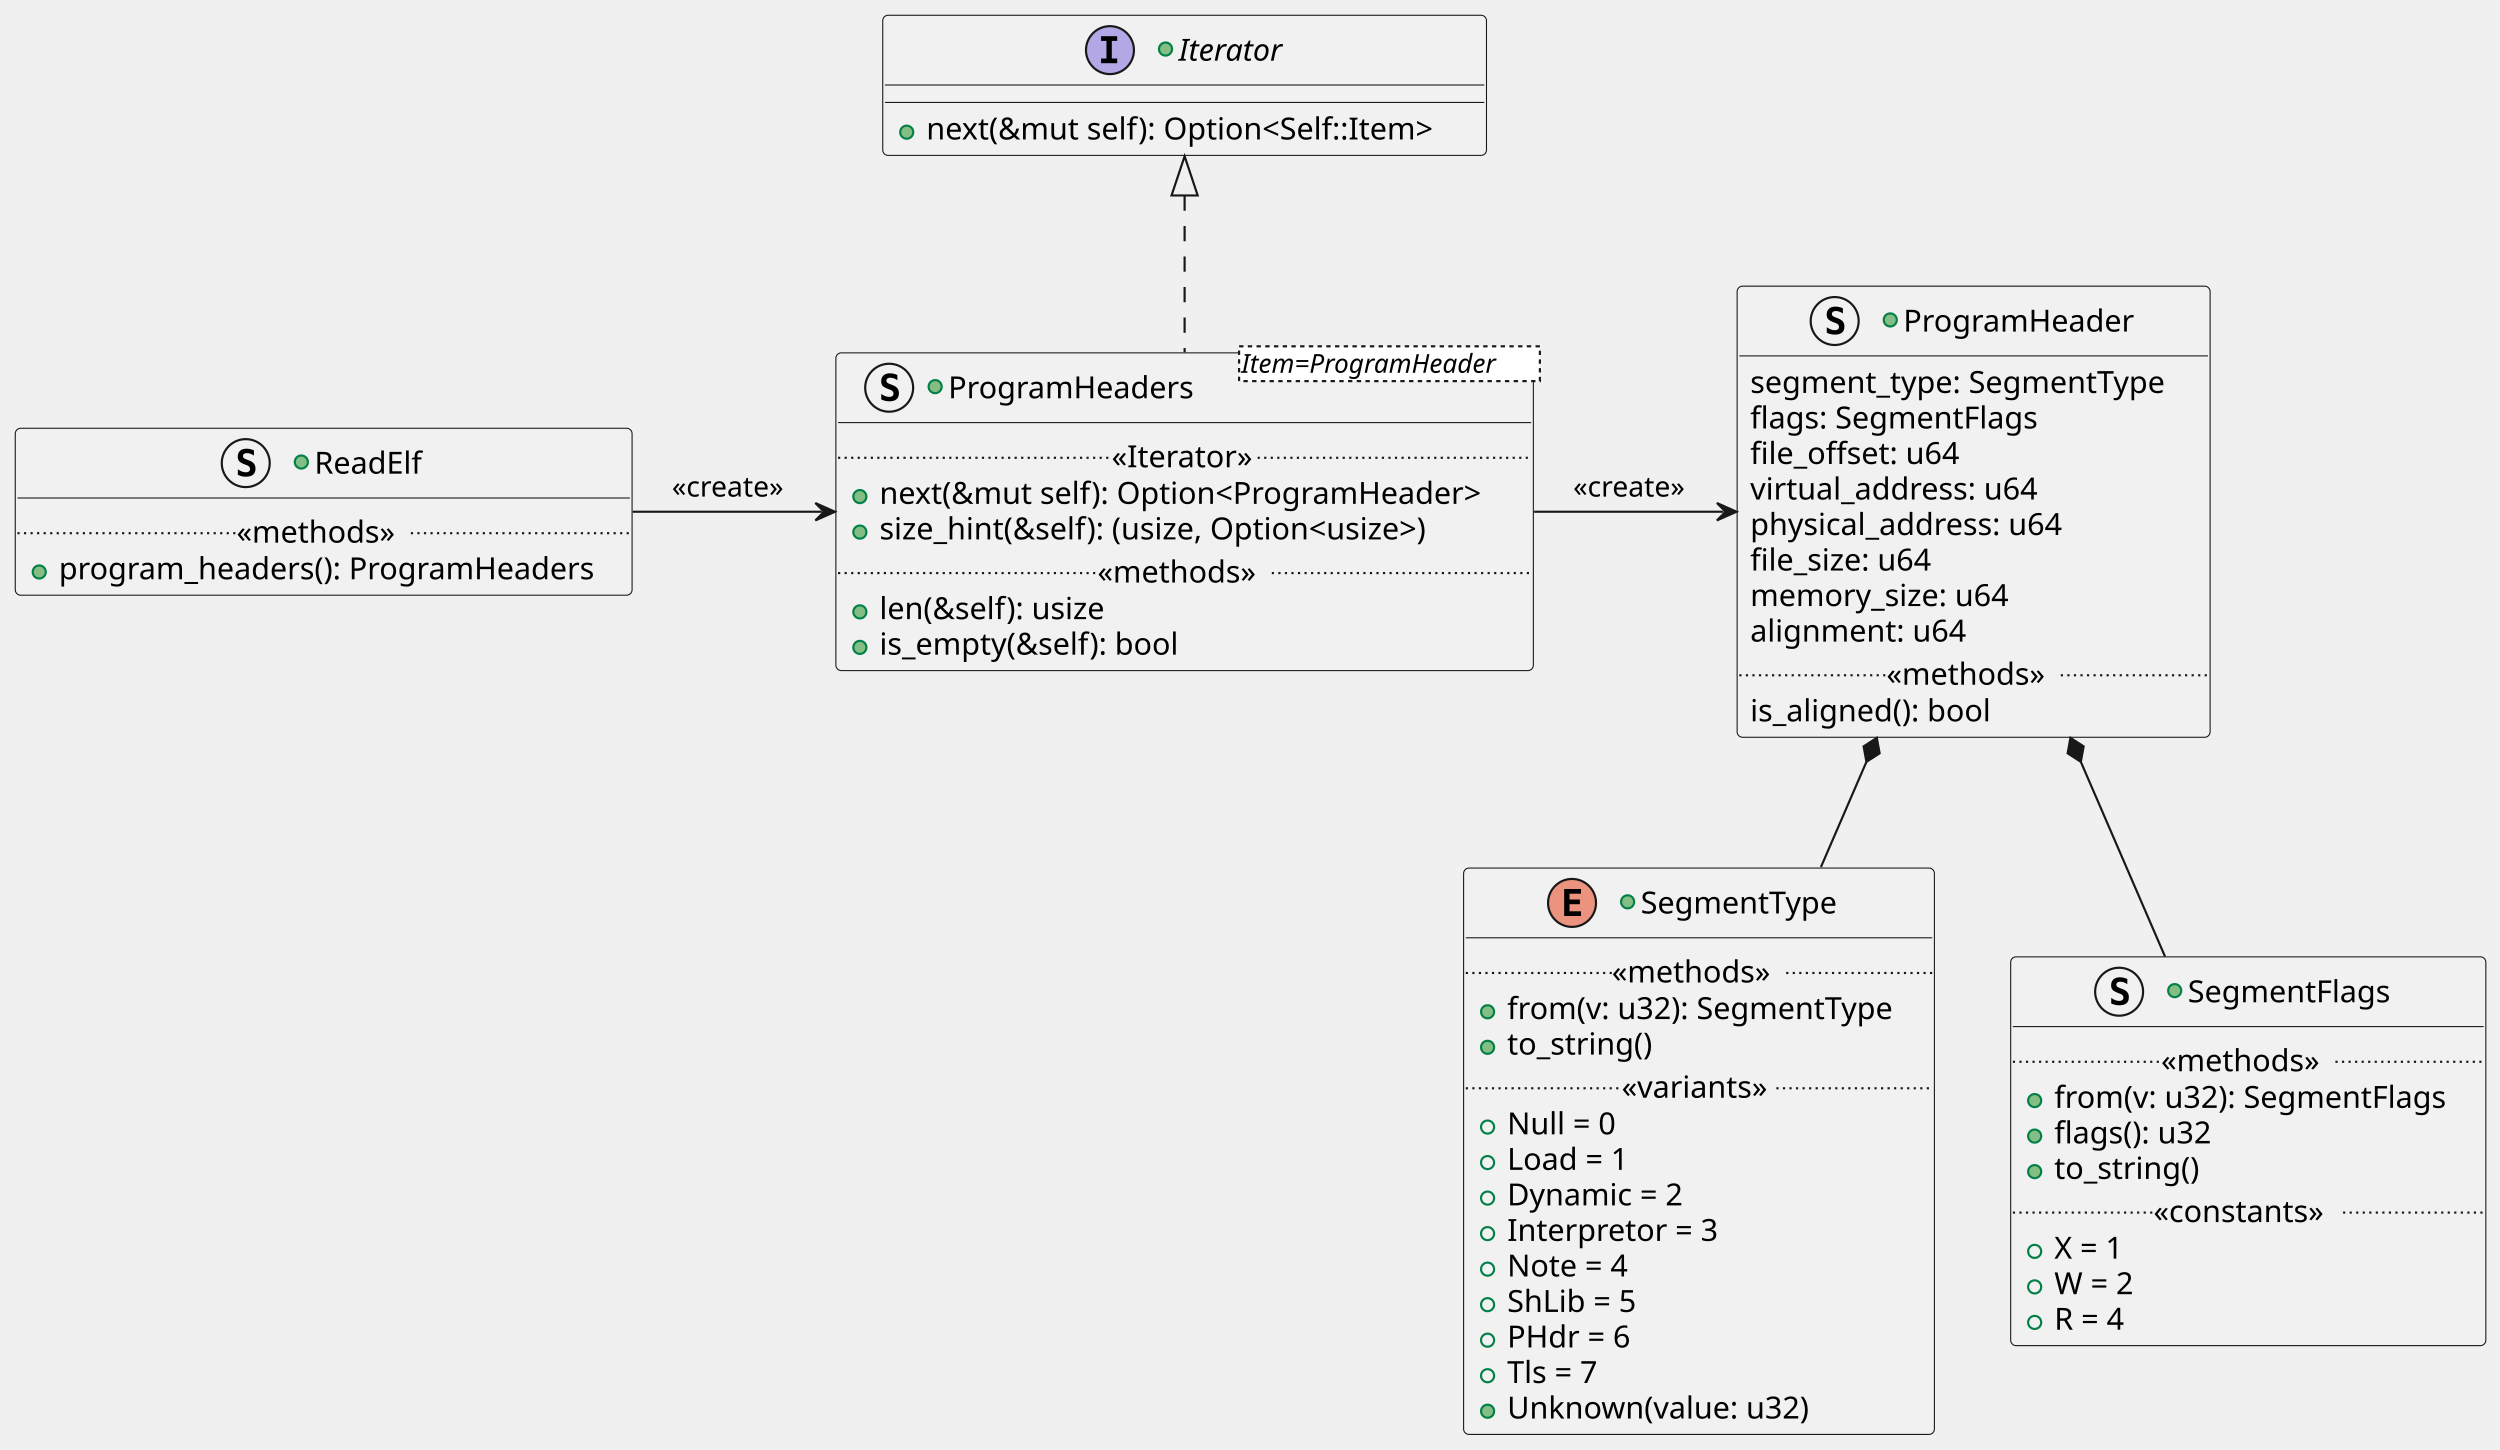
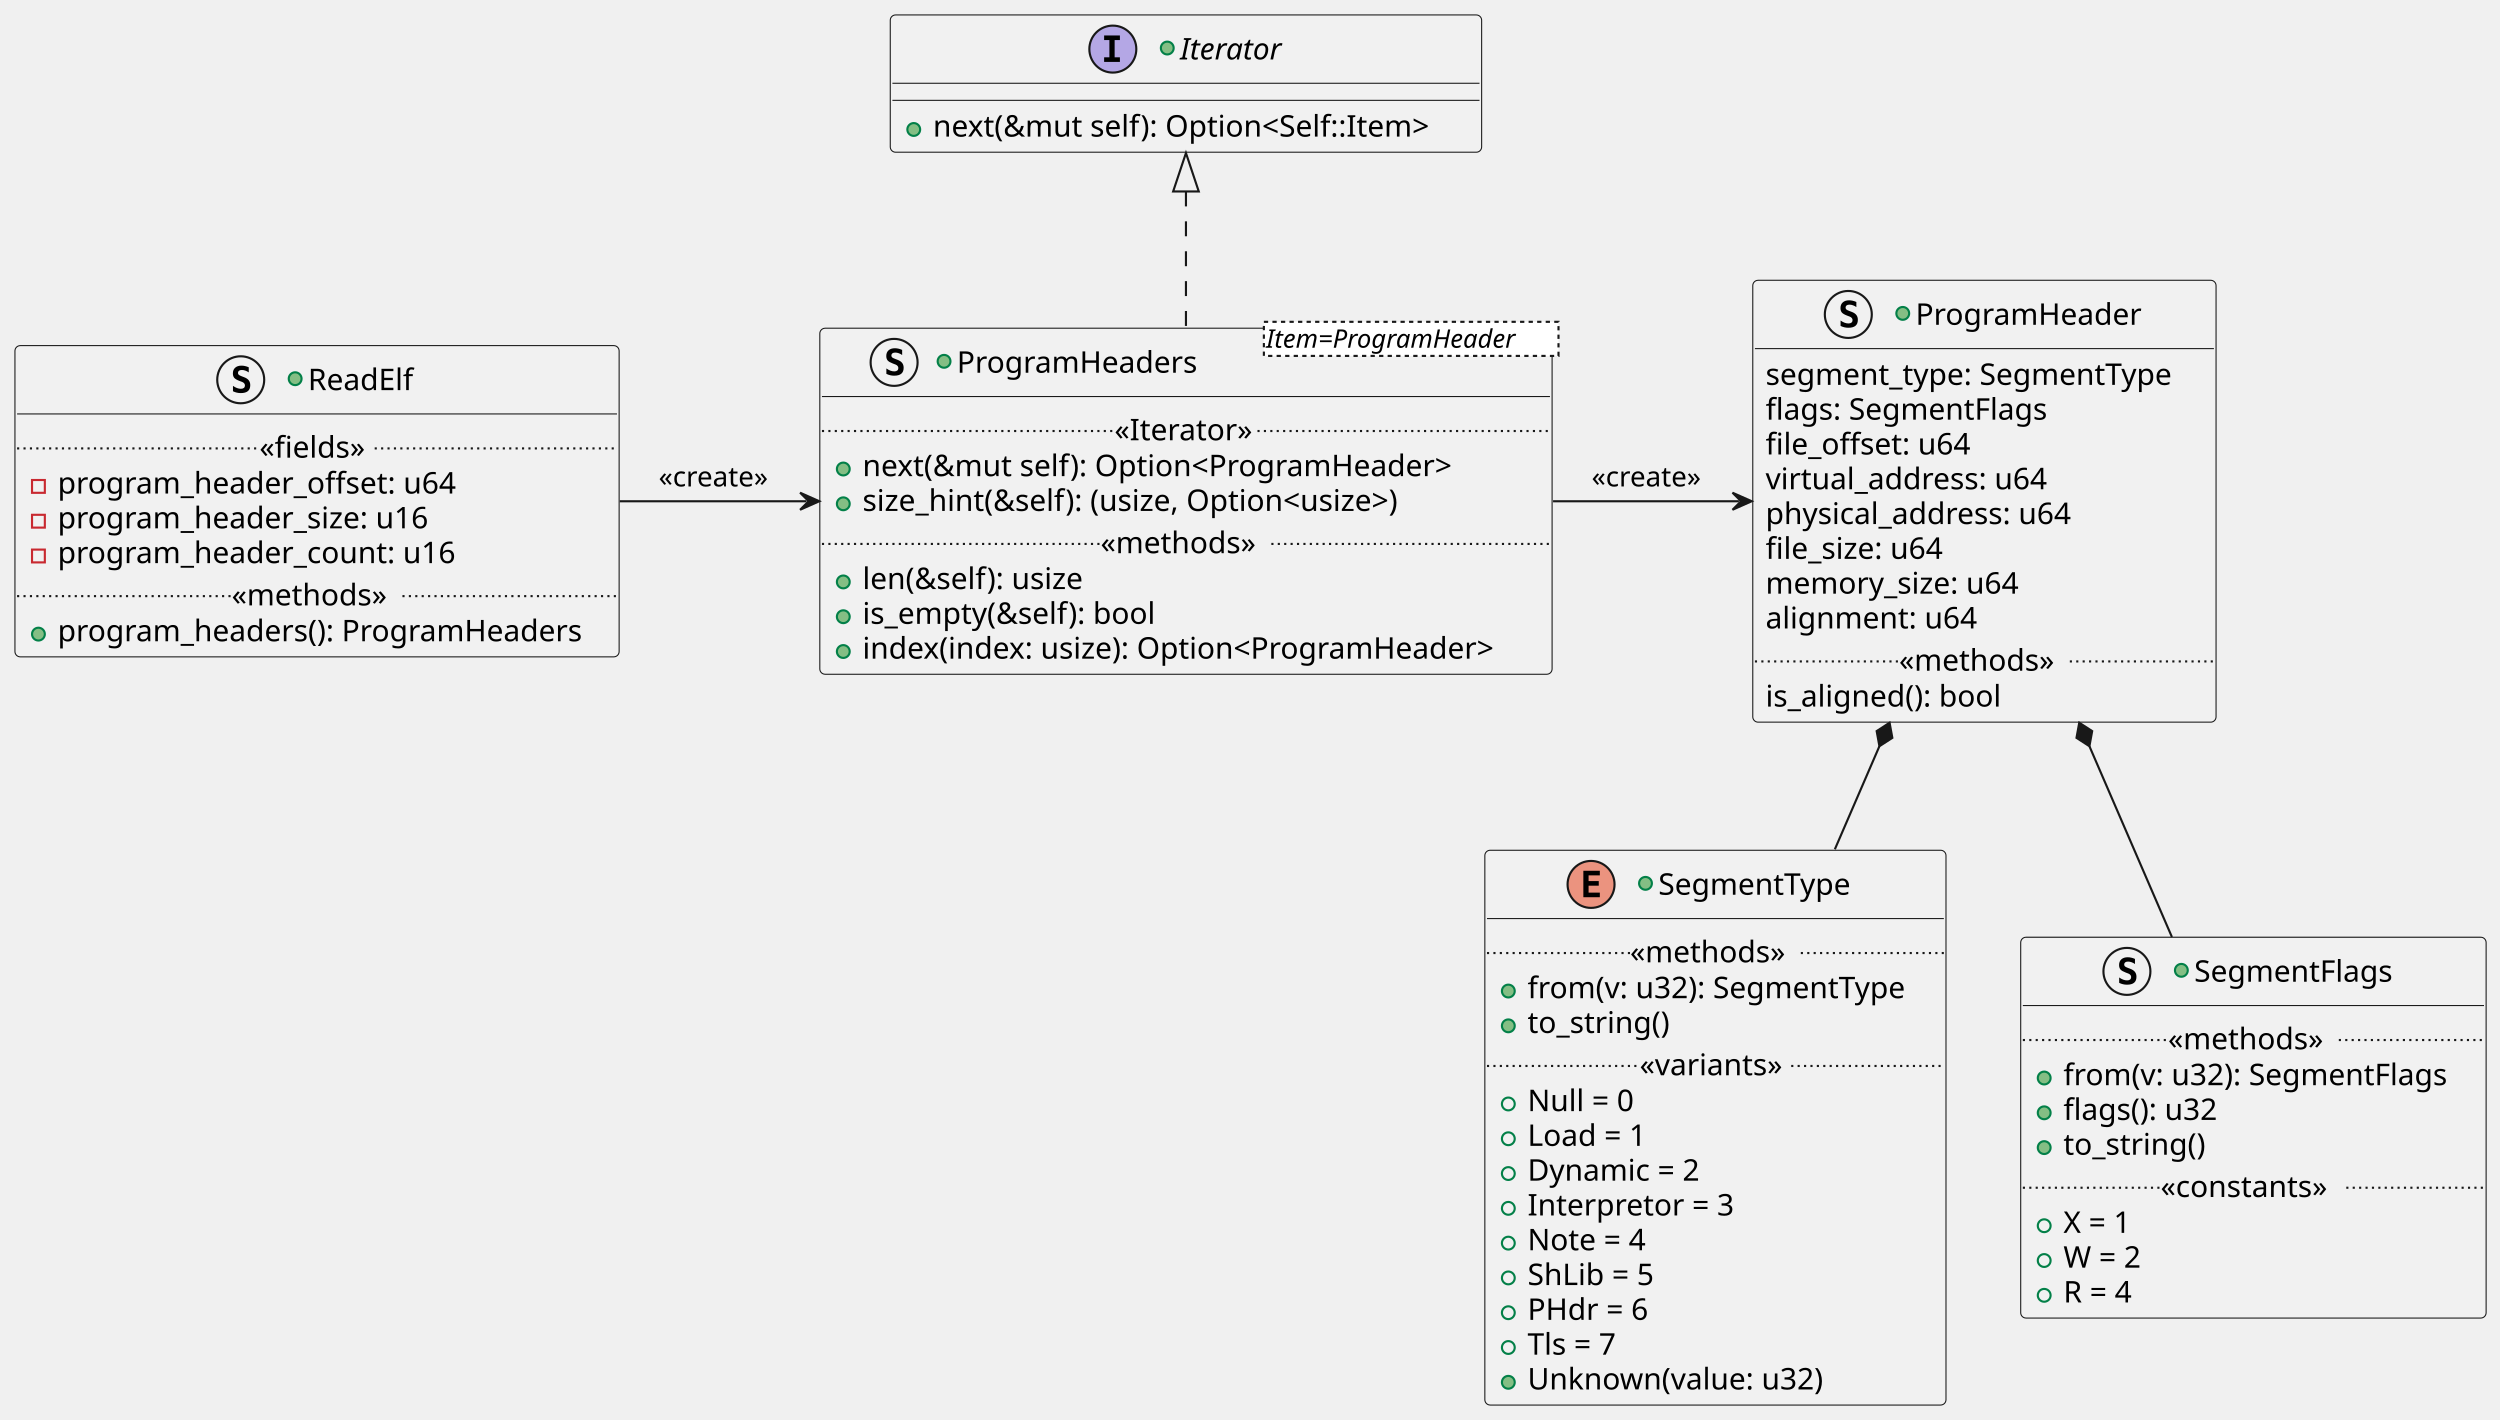
- <svg xmlns="http://www.w3.org/2000/svg" contentStyleType="text/css" height="665px" preserveAspectRatio="none" style="width:1147px;height:665px;background:#FFFFFF;" version="1.1" viewBox="0 0 1147 665" width="1147px" zoomAndPan="magnify">
+ <svg xmlns="http://www.w3.org/2000/svg" contentStyleType="text/css" height="665px" preserveAspectRatio="none" style="width:1171px;height:665px;background:#FFFFFF;" version="1.1" viewBox="0 0 1171 665" width="1171px" zoomAndPan="magnify">
  <defs />
  <g>
    <g id="elem_Iterator">
-       <rect codeLine="2" fill="#F1F1F1" height="64.297" id="Iterator" rx="2.5" ry="2.5" style="stroke:#181818;stroke-width:0.5;" width="277" x="405" y="7" />
-       <ellipse cx="509.25" cy="23" fill="#B4A7E5" rx="11" ry="11" style="stroke:#181818;stroke-width:1.0;" />
-       <path d="M505.172,18.766 L505.172,16.609 L512.562,16.609 L512.562,18.766 L510.094,18.766 L510.094,26.844 L512.562,26.844 L512.562,29 L505.172,29 L505.172,26.844 L507.641,26.844 L507.641,18.766 L505.172,18.766 Z " fill="#000000" />
-       <ellipse cx="534.75" cy="22.5" fill="#84BE84" rx="3" ry="3" style="stroke:#038048;stroke-width:1.0;" />
-       <text fill="#000000" font-family="sans-serif" font-size="14" font-style="italic" lengthAdjust="spacing" textLength="49" x="540.75" y="27.847">Iterator</text>
-       <line style="stroke:#181818;stroke-width:0.5;" x1="406" x2="681" y1="39" y2="39" />
-       <line style="stroke:#181818;stroke-width:0.5;" x1="406" x2="681" y1="47" y2="47" />
-       <ellipse cx="416" cy="60.648" fill="#84BE84" rx="3" ry="3" style="stroke:#038048;stroke-width:1.0;" />
-       <text fill="#000000" font-family="sans-serif" font-size="14" lengthAdjust="spacing" textLength="251" x="425" y="63.995">next(&amp;mut self): Option&lt;Self::Item&gt;</text>
+       <rect codeLine="1" fill="#F1F1F1" height="64.297" id="Iterator" rx="2.5" ry="2.5" style="stroke:#181818;stroke-width:0.5;" width="277" x="417" y="7" />
+       <ellipse cx="521.25" cy="23" fill="#B4A7E5" rx="11" ry="11" style="stroke:#181818;stroke-width:1.0;" />
+       <path d="M517.172,18.766 L517.172,16.609 L524.562,16.609 L524.562,18.766 L522.094,18.766 L522.094,26.844 L524.562,26.844 L524.562,29 L517.172,29 L517.172,26.844 L519.641,26.844 L519.641,18.766 L517.172,18.766 Z " fill="#000000" />
+       <ellipse cx="546.75" cy="22.5" fill="#84BE84" rx="3" ry="3" style="stroke:#038048;stroke-width:1.0;" />
+       <text fill="#000000" font-family="sans-serif" font-size="14" font-style="italic" lengthAdjust="spacing" textLength="49" x="552.75" y="27.847">Iterator</text>
+       <line style="stroke:#181818;stroke-width:0.5;" x1="418" x2="693" y1="39" y2="39" />
+       <line style="stroke:#181818;stroke-width:0.5;" x1="418" x2="693" y1="47" y2="47" />
+       <ellipse cx="428" cy="60.648" fill="#84BE84" rx="3" ry="3" style="stroke:#038048;stroke-width:1.0;" />
+       <text fill="#000000" font-family="sans-serif" font-size="14" lengthAdjust="spacing" textLength="251" x="437" y="63.995">next(&amp;mut self): Option&lt;Self::Item&gt;</text>
    </g>
    <g id="elem_ReadElf">
-       <rect codeLine="6" fill="#F1F1F1" height="76.594" id="ReadElf" rx="2.5" ry="2.5" style="stroke:#181818;stroke-width:0.5;" width="283" x="7" y="196.48" />
-       <ellipse cx="112.75" cy="212.48" fill="#F1F1F1" rx="11" ry="11" style="stroke:#181818;stroke-width:1.0;" />
-       <path d="M112.234,213.042 Q110.375,212.339 109.719,211.574 Q109.078,210.792 109.078,209.48 Q109.078,207.792 110.156,206.824 Q111.234,205.855 113.109,205.855 Q113.969,205.855 114.812,206.058 Q115.672,206.246 116.516,206.636 L116.516,209.027 Q115.734,208.464 114.906,208.183 Q114.094,207.886 113.297,207.886 Q112.422,207.886 111.938,208.246 Q111.469,208.605 111.469,209.261 Q111.469,209.777 111.812,210.121 Q112.156,210.449 113.25,210.855 L114.312,211.261 Q115.797,211.808 116.5,212.714 Q117.219,213.621 117.219,214.996 Q117.219,216.871 116.109,217.792 Q115,218.714 112.75,218.714 Q111.828,218.714 110.906,218.496 Q109.984,218.277 109.125,217.855 L109.125,215.324 Q110.094,216.011 111.016,216.355 Q111.938,216.699 112.828,216.699 Q113.734,216.699 114.234,216.292 Q114.734,215.871 114.734,215.136 Q114.734,214.574 114.391,214.167 Q114.062,213.746 113.438,213.496 L112.234,213.042 Z " fill="#000000" />
-       <ellipse cx="138.25" cy="211.98" fill="#84BE84" rx="3" ry="3" style="stroke:#038048;stroke-width:1.0;" />
-       <text fill="#000000" font-family="sans-serif" font-size="14" lengthAdjust="spacing" textLength="52" x="144.25" y="217.327">ReadElf</text>
-       <line style="stroke:#181818;stroke-width:0.5;" x1="8" x2="289" y1="228.48" y2="228.48" />
-       <ellipse cx="18" cy="262.425" fill="#84BE84" rx="3" ry="3" style="stroke:#038048;stroke-width:1.0;" />
-       <text fill="#000000" font-family="sans-serif" font-size="14" lengthAdjust="spacing" textLength="257" x="27" y="265.772">program_headers(): ProgramHeaders</text>
-       <line style="stroke:#181818;stroke-width:1.0;stroke-dasharray:1.0,2.0;" x1="8" x2="108.5" y1="244.628" y2="244.628" />
-       <text fill="#000000" font-family="sans-serif" font-size="14" lengthAdjust="spacing" textLength="80" x="108.5" y="248.975">«methods»</text>
-       <line style="stroke:#181818;stroke-width:1.0;stroke-dasharray:1.0,2.0;" x1="188.5" x2="289" y1="244.628" y2="244.628" />
+       <rect codeLine="5" fill="#F1F1F1" height="145.781" id="ReadElf" rx="2.5" ry="2.5" style="stroke:#181818;stroke-width:0.5;" width="283" x="7" y="161.89" />
+       <ellipse cx="112.75" cy="177.89" fill="#F1F1F1" rx="11" ry="11" style="stroke:#181818;stroke-width:1.0;" />
+       <path d="M112.234,178.452 Q110.375,177.749 109.719,176.984 Q109.078,176.202 109.078,174.89 Q109.078,173.202 110.156,172.234 Q111.234,171.265 113.109,171.265 Q113.969,171.265 114.812,171.468 Q115.672,171.656 116.516,172.046 L116.516,174.437 Q115.734,173.874 114.906,173.593 Q114.094,173.296 113.297,173.296 Q112.422,173.296 111.938,173.656 Q111.469,174.015 111.469,174.671 Q111.469,175.187 111.812,175.531 Q112.156,175.859 113.25,176.265 L114.312,176.671 Q115.797,177.218 116.5,178.124 Q117.219,179.031 117.219,180.406 Q117.219,182.281 116.109,183.202 Q115,184.124 112.75,184.124 Q111.828,184.124 110.906,183.906 Q109.984,183.687 109.125,183.265 L109.125,180.734 Q110.094,181.421 111.016,181.765 Q111.938,182.109 112.828,182.109 Q113.734,182.109 114.234,181.702 Q114.734,181.281 114.734,180.546 Q114.734,179.984 114.391,179.577 Q114.062,179.156 113.438,178.906 L112.234,178.452 Z " fill="#000000" />
+       <ellipse cx="138.25" cy="177.39" fill="#84BE84" rx="3" ry="3" style="stroke:#038048;stroke-width:1.0;" />
+       <text fill="#000000" font-family="sans-serif" font-size="14" lengthAdjust="spacing" textLength="52" x="144.25" y="182.737">ReadElf</text>
+       <line style="stroke:#181818;stroke-width:0.5;" x1="8" x2="289" y1="193.89" y2="193.89" />
+       <rect fill="none" height="6" style="stroke:#C82930;stroke-width:1.0;" width="6" x="15" y="224.835" />
+       <text fill="#000000" font-family="sans-serif" font-size="14" lengthAdjust="spacing" textLength="196" x="27" y="231.182">program_header_offset: u64</text>
+       <rect fill="none" height="6" style="stroke:#C82930;stroke-width:1.0;" width="6" x="15" y="241.132" />
+       <text fill="#000000" font-family="sans-serif" font-size="14" lengthAdjust="spacing" textLength="185" x="27" y="247.479">program_header_size: u16</text>
+       <rect fill="none" height="6" style="stroke:#C82930;stroke-width:1.0;" width="6" x="15" y="257.429" />
+       <text fill="#000000" font-family="sans-serif" font-size="14" lengthAdjust="spacing" textLength="197" x="27" y="263.776">program_header_count: u16</text>
+       <line style="stroke:#181818;stroke-width:1.0;stroke-dasharray:1.0,2.0;" x1="8" x2="121.5" y1="210.038" y2="210.038" />
+       <text fill="#000000" font-family="sans-serif" font-size="14" lengthAdjust="spacing" textLength="54" x="121.5" y="214.385">«fields»</text>
+       <line style="stroke:#181818;stroke-width:1.0;stroke-dasharray:1.0,2.0;" x1="175.5" x2="289" y1="210.038" y2="210.038" />
+       <ellipse cx="18" cy="297.023" fill="#84BE84" rx="3" ry="3" style="stroke:#038048;stroke-width:1.0;" />
+       <text fill="#000000" font-family="sans-serif" font-size="14" lengthAdjust="spacing" textLength="257" x="27" y="300.37">program_headers(): ProgramHeaders</text>
+       <line style="stroke:#181818;stroke-width:1.0;stroke-dasharray:1.0,2.0;" x1="8" x2="108.5" y1="279.226" y2="279.226" />
+       <text fill="#000000" font-family="sans-serif" font-size="14" lengthAdjust="spacing" textLength="80" x="108.5" y="283.573">«methods»</text>
+       <line style="stroke:#181818;stroke-width:1.0;stroke-dasharray:1.0,2.0;" x1="188.5" x2="289" y1="279.226" y2="279.226" />
    </g>
    <g id="elem_ProgramHeaders">
-       <rect codeLine="11" fill="#F1F1F1" height="145.781" id="ProgramHeaders" rx="2.5" ry="2.5" style="stroke:#181818;stroke-width:0.5;" width="320" x="383.5" y="161.89" />
-       <ellipse cx="407.95" cy="177.89" fill="#F1F1F1" rx="11" ry="11" style="stroke:#181818;stroke-width:1.0;" />
-       <path d="M407.434,178.452 Q405.575,177.749 404.919,176.984 Q404.278,176.202 404.278,174.89 Q404.278,173.202 405.356,172.234 Q406.434,171.265 408.309,171.265 Q409.169,171.265 410.012,171.468 Q410.872,171.656 411.716,172.046 L411.716,174.437 Q410.934,173.874 410.106,173.593 Q409.294,173.296 408.497,173.296 Q407.622,173.296 407.137,173.656 Q406.669,174.015 406.669,174.671 Q406.669,175.187 407.012,175.531 Q407.356,175.859 408.45,176.265 L409.512,176.671 Q410.997,177.218 411.7,178.124 Q412.419,179.031 412.419,180.406 Q412.419,182.281 411.309,183.202 Q410.2,184.124 407.95,184.124 Q407.028,184.124 406.106,183.906 Q405.184,183.687 404.325,183.265 L404.325,180.734 Q405.294,181.421 406.216,181.765 Q407.137,182.109 408.028,182.109 Q408.934,182.109 409.434,181.702 Q409.934,181.281 409.934,180.546 Q409.934,179.984 409.591,179.577 Q409.262,179.156 408.637,178.906 L407.434,178.452 Z " fill="#000000" />
-       <ellipse cx="429.05" cy="177.39" fill="#84BE84" rx="3" ry="3" style="stroke:#038048;stroke-width:1.0;" />
-       <text fill="#000000" font-family="sans-serif" font-size="14" lengthAdjust="spacing" textLength="116" x="435.05" y="182.737">ProgramHeaders</text>
-       <rect fill="#FFFFFF" height="15.969" style="stroke:#181818;stroke-width:1.0;stroke-dasharray:2.0,2.0;" width="138" x="568.5" y="158.89" />
-       <text fill="#000000" font-family="sans-serif" font-size="12" font-style="italic" lengthAdjust="spacing" textLength="136" x="569.5" y="171.029">Item=ProgramHeader</text>
-       <line style="stroke:#181818;stroke-width:0.5;" x1="384.5" x2="702.5" y1="193.89" y2="193.89" />
-       <ellipse cx="394.5" cy="227.835" fill="#84BE84" rx="3" ry="3" style="stroke:#038048;stroke-width:1.0;" />
-       <text fill="#000000" font-family="sans-serif" font-size="14" lengthAdjust="spacing" textLength="294" x="403.5" y="231.182">next(&amp;mut self): Option&lt;ProgramHeader&gt;</text>
-       <ellipse cx="394.5" cy="244.132" fill="#84BE84" rx="3" ry="3" style="stroke:#038048;stroke-width:1.0;" />
-       <text fill="#000000" font-family="sans-serif" font-size="14" lengthAdjust="spacing" textLength="278" x="403.5" y="247.479">size_hint(&amp;self): (usize, Option&lt;usize&gt;)</text>
-       <line style="stroke:#181818;stroke-width:1.0;stroke-dasharray:1.0,2.0;" x1="384.5" x2="510" y1="210.038" y2="210.038" />
-       <text fill="#000000" font-family="sans-serif" font-size="14" lengthAdjust="spacing" textLength="67" x="510" y="214.385">«Iterator»</text>
-       <line style="stroke:#181818;stroke-width:1.0;stroke-dasharray:1.0,2.0;" x1="577" x2="702.5" y1="210.038" y2="210.038" />
-       <ellipse cx="394.5" cy="280.726" fill="#84BE84" rx="3" ry="3" style="stroke:#038048;stroke-width:1.0;" />
-       <text fill="#000000" font-family="sans-serif" font-size="14" lengthAdjust="spacing" textLength="113" x="403.5" y="284.073">len(&amp;self): usize</text>
-       <ellipse cx="394.5" cy="297.023" fill="#84BE84" rx="3" ry="3" style="stroke:#038048;stroke-width:1.0;" />
-       <text fill="#000000" font-family="sans-serif" font-size="14" lengthAdjust="spacing" textLength="146" x="403.5" y="300.37">is_empty(&amp;self): bool</text>
-       <line style="stroke:#181818;stroke-width:1.0;stroke-dasharray:1.0,2.0;" x1="384.5" x2="503.5" y1="262.929" y2="262.929" />
-       <text fill="#000000" font-family="sans-serif" font-size="14" lengthAdjust="spacing" textLength="80" x="503.5" y="267.276">«methods»</text>
-       <line style="stroke:#181818;stroke-width:1.0;stroke-dasharray:1.0,2.0;" x1="583.5" x2="702.5" y1="262.929" y2="262.929" />
+       <rect codeLine="14" fill="#F1F1F1" height="162.078" id="ProgramHeaders" rx="2.5" ry="2.5" style="stroke:#181818;stroke-width:0.5;" width="343" x="384" y="153.74" />
+       <ellipse cx="418.8" cy="169.74" fill="#F1F1F1" rx="11" ry="11" style="stroke:#181818;stroke-width:1.0;" />
+       <path d="M418.284,170.303 Q416.425,169.599 415.769,168.834 Q415.128,168.053 415.128,166.74 Q415.128,165.053 416.206,164.084 Q417.284,163.115 419.159,163.115 Q420.019,163.115 420.863,163.318 Q421.722,163.506 422.566,163.896 L422.566,166.287 Q421.784,165.724 420.956,165.443 Q420.144,165.146 419.347,165.146 Q418.472,165.146 417.988,165.506 Q417.519,165.865 417.519,166.521 Q417.519,167.037 417.863,167.381 Q418.206,167.709 419.3,168.115 L420.363,168.521 Q421.847,169.068 422.55,169.974 Q423.269,170.881 423.269,172.256 Q423.269,174.131 422.159,175.053 Q421.05,175.974 418.8,175.974 Q417.878,175.974 416.956,175.756 Q416.034,175.537 415.175,175.115 L415.175,172.584 Q416.144,173.271 417.066,173.615 Q417.988,173.959 418.878,173.959 Q419.784,173.959 420.284,173.553 Q420.784,173.131 420.784,172.396 Q420.784,171.834 420.441,171.428 Q420.113,171.006 419.488,170.756 L418.284,170.303 Z " fill="#000000" />
+       <ellipse cx="442.2" cy="169.24" fill="#84BE84" rx="3" ry="3" style="stroke:#038048;stroke-width:1.0;" />
+       <text fill="#000000" font-family="sans-serif" font-size="14" lengthAdjust="spacing" textLength="116" x="448.2" y="174.587">ProgramHeaders</text>
+       <rect fill="#FFFFFF" height="15.969" style="stroke:#181818;stroke-width:1.0;stroke-dasharray:2.0,2.0;" width="138" x="592" y="150.74" />
+       <text fill="#000000" font-family="sans-serif" font-size="12" font-style="italic" lengthAdjust="spacing" textLength="136" x="593" y="162.879">Item=ProgramHeader</text>
+       <line style="stroke:#181818;stroke-width:0.5;" x1="385" x2="726" y1="185.74" y2="185.74" />
+       <ellipse cx="395" cy="219.685" fill="#84BE84" rx="3" ry="3" style="stroke:#038048;stroke-width:1.0;" />
+       <text fill="#000000" font-family="sans-serif" font-size="14" lengthAdjust="spacing" textLength="294" x="404" y="223.032">next(&amp;mut self): Option&lt;ProgramHeader&gt;</text>
+       <ellipse cx="395" cy="235.982" fill="#84BE84" rx="3" ry="3" style="stroke:#038048;stroke-width:1.0;" />
+       <text fill="#000000" font-family="sans-serif" font-size="14" lengthAdjust="spacing" textLength="278" x="404" y="239.329">size_hint(&amp;self): (usize, Option&lt;usize&gt;)</text>
+       <line style="stroke:#181818;stroke-width:1.0;stroke-dasharray:1.0,2.0;" x1="385" x2="522" y1="201.888" y2="201.888" />
+       <text fill="#000000" font-family="sans-serif" font-size="14" lengthAdjust="spacing" textLength="67" x="522" y="206.235">«Iterator»</text>
+       <line style="stroke:#181818;stroke-width:1.0;stroke-dasharray:1.0,2.0;" x1="589" x2="726" y1="201.888" y2="201.888" />
+       <ellipse cx="395" cy="272.576" fill="#84BE84" rx="3" ry="3" style="stroke:#038048;stroke-width:1.0;" />
+       <text fill="#000000" font-family="sans-serif" font-size="14" lengthAdjust="spacing" textLength="113" x="404" y="275.923">len(&amp;self): usize</text>
+       <ellipse cx="395" cy="288.873" fill="#84BE84" rx="3" ry="3" style="stroke:#038048;stroke-width:1.0;" />
+       <text fill="#000000" font-family="sans-serif" font-size="14" lengthAdjust="spacing" textLength="146" x="404" y="292.219">is_empty(&amp;self): bool</text>
+       <ellipse cx="395" cy="305.17" fill="#84BE84" rx="3" ry="3" style="stroke:#038048;stroke-width:1.0;" />
+       <text fill="#000000" font-family="sans-serif" font-size="14" lengthAdjust="spacing" textLength="317" x="404" y="308.516">index(index: usize): Option&lt;ProgramHeader&gt;</text>
+       <line style="stroke:#181818;stroke-width:1.0;stroke-dasharray:1.0,2.0;" x1="385" x2="515.5" y1="254.779" y2="254.779" />
+       <text fill="#000000" font-family="sans-serif" font-size="14" lengthAdjust="spacing" textLength="80" x="515.5" y="259.126">«methods»</text>
+       <line style="stroke:#181818;stroke-width:1.0;stroke-dasharray:1.0,2.0;" x1="595.5" x2="726" y1="254.779" y2="254.779" />
    </g>
    <g id="elem_ProgramHeader">
-       <rect codeLine="20" fill="#F1F1F1" height="206.969" id="ProgramHeader" rx="2.5" ry="2.5" style="stroke:#181818;stroke-width:0.5;" width="217" x="797" y="131.29" />
-       <ellipse cx="841.75" cy="147.29" fill="#F1F1F1" rx="11" ry="11" style="stroke:#181818;stroke-width:1.0;" />
-       <path d="M841.234,147.852 Q839.375,147.149 838.719,146.384 Q838.078,145.602 838.078,144.29 Q838.078,142.602 839.156,141.634 Q840.234,140.665 842.109,140.665 Q842.969,140.665 843.812,140.868 Q844.672,141.056 845.516,141.446 L845.516,143.837 Q844.734,143.274 843.906,142.993 Q843.094,142.696 842.297,142.696 Q841.422,142.696 840.938,143.056 Q840.469,143.415 840.469,144.071 Q840.469,144.587 840.812,144.931 Q841.156,145.259 842.25,145.665 L843.312,146.071 Q844.797,146.618 845.5,147.524 Q846.219,148.431 846.219,149.806 Q846.219,151.681 845.109,152.602 Q844,153.524 841.75,153.524 Q840.828,153.524 839.906,153.306 Q838.984,153.087 838.125,152.665 L838.125,150.134 Q839.094,150.821 840.016,151.165 Q840.938,151.509 841.828,151.509 Q842.734,151.509 843.234,151.102 Q843.734,150.681 843.734,149.946 Q843.734,149.384 843.391,148.977 Q843.062,148.556 842.438,148.306 L841.234,147.852 Z " fill="#000000" />
-       <ellipse cx="867.25" cy="146.79" fill="#84BE84" rx="3" ry="3" style="stroke:#038048;stroke-width:1.0;" />
-       <text fill="#000000" font-family="sans-serif" font-size="14" lengthAdjust="spacing" textLength="108" x="873.25" y="152.137">ProgramHeader</text>
-       <line style="stroke:#181818;stroke-width:0.5;" x1="798" x2="1013" y1="163.29" y2="163.29" />
-       <text fill="#000000" font-family="sans-serif" font-size="14" lengthAdjust="spacing" textLength="205" x="803" y="180.285">segment_type: SegmentType</text>
-       <text fill="#000000" font-family="sans-serif" font-size="14" lengthAdjust="spacing" textLength="140" x="803" y="196.582">flags: SegmentFlags</text>
-       <text fill="#000000" font-family="sans-serif" font-size="14" lengthAdjust="spacing" textLength="101" x="803" y="212.879">file_offset: u64</text>
-       <text fill="#000000" font-family="sans-serif" font-size="14" lengthAdjust="spacing" textLength="139" x="803" y="229.176">virtual_address: u64</text>
-       <text fill="#000000" font-family="sans-serif" font-size="14" lengthAdjust="spacing" textLength="154" x="803" y="245.473">physical_address: u64</text>
-       <text fill="#000000" font-family="sans-serif" font-size="14" lengthAdjust="spacing" textLength="90" x="803" y="261.769">file_size: u64</text>
-       <text fill="#000000" font-family="sans-serif" font-size="14" lengthAdjust="spacing" textLength="127" x="803" y="278.066">memory_size: u64</text>
-       <text fill="#000000" font-family="sans-serif" font-size="14" lengthAdjust="spacing" textLength="104" x="803" y="294.363">alignment: u64</text>
-       <text fill="#000000" font-family="sans-serif" font-size="14" lengthAdjust="spacing" textLength="117" x="803" y="330.957">is_aligned(): bool</text>
-       <line style="stroke:#181818;stroke-width:1.0;stroke-dasharray:1.0,2.0;" x1="798" x2="865.5" y1="309.813" y2="309.813" />
-       <text fill="#000000" font-family="sans-serif" font-size="14" lengthAdjust="spacing" textLength="80" x="865.5" y="314.16">«methods»</text>
-       <line style="stroke:#181818;stroke-width:1.0;stroke-dasharray:1.0,2.0;" x1="945.5" x2="1013" y1="309.813" y2="309.813" />
+       <rect codeLine="24" fill="#F1F1F1" height="206.969" id="ProgramHeader" rx="2.5" ry="2.5" style="stroke:#181818;stroke-width:0.5;" width="217" x="821" y="131.29" />
+       <ellipse cx="865.75" cy="147.29" fill="#F1F1F1" rx="11" ry="11" style="stroke:#181818;stroke-width:1.0;" />
+       <path d="M865.234,147.852 Q863.375,147.149 862.719,146.384 Q862.078,145.602 862.078,144.29 Q862.078,142.602 863.156,141.634 Q864.234,140.665 866.109,140.665 Q866.969,140.665 867.812,140.868 Q868.672,141.056 869.516,141.446 L869.516,143.837 Q868.734,143.274 867.906,142.993 Q867.094,142.696 866.297,142.696 Q865.422,142.696 864.938,143.056 Q864.469,143.415 864.469,144.071 Q864.469,144.587 864.812,144.931 Q865.156,145.259 866.25,145.665 L867.312,146.071 Q868.797,146.618 869.5,147.524 Q870.219,148.431 870.219,149.806 Q870.219,151.681 869.109,152.602 Q868,153.524 865.75,153.524 Q864.828,153.524 863.906,153.306 Q862.984,153.087 862.125,152.665 L862.125,150.134 Q863.094,150.821 864.016,151.165 Q864.938,151.509 865.828,151.509 Q866.734,151.509 867.234,151.102 Q867.734,150.681 867.734,149.946 Q867.734,149.384 867.391,148.977 Q867.062,148.556 866.438,148.306 L865.234,147.852 Z " fill="#000000" />
+       <ellipse cx="891.25" cy="146.79" fill="#84BE84" rx="3" ry="3" style="stroke:#038048;stroke-width:1.0;" />
+       <text fill="#000000" font-family="sans-serif" font-size="14" lengthAdjust="spacing" textLength="108" x="897.25" y="152.137">ProgramHeader</text>
+       <line style="stroke:#181818;stroke-width:0.5;" x1="822" x2="1037" y1="163.29" y2="163.29" />
+       <text fill="#000000" font-family="sans-serif" font-size="14" lengthAdjust="spacing" textLength="205" x="827" y="180.285">segment_type: SegmentType</text>
+       <text fill="#000000" font-family="sans-serif" font-size="14" lengthAdjust="spacing" textLength="140" x="827" y="196.582">flags: SegmentFlags</text>
+       <text fill="#000000" font-family="sans-serif" font-size="14" lengthAdjust="spacing" textLength="101" x="827" y="212.879">file_offset: u64</text>
+       <text fill="#000000" font-family="sans-serif" font-size="14" lengthAdjust="spacing" textLength="139" x="827" y="229.176">virtual_address: u64</text>
+       <text fill="#000000" font-family="sans-serif" font-size="14" lengthAdjust="spacing" textLength="154" x="827" y="245.473">physical_address: u64</text>
+       <text fill="#000000" font-family="sans-serif" font-size="14" lengthAdjust="spacing" textLength="90" x="827" y="261.769">file_size: u64</text>
+       <text fill="#000000" font-family="sans-serif" font-size="14" lengthAdjust="spacing" textLength="127" x="827" y="278.066">memory_size: u64</text>
+       <text fill="#000000" font-family="sans-serif" font-size="14" lengthAdjust="spacing" textLength="104" x="827" y="294.363">alignment: u64</text>
+       <text fill="#000000" font-family="sans-serif" font-size="14" lengthAdjust="spacing" textLength="117" x="827" y="330.957">is_aligned(): bool</text>
+       <line style="stroke:#181818;stroke-width:1.0;stroke-dasharray:1.0,2.0;" x1="822" x2="889.5" y1="309.813" y2="309.813" />
+       <text fill="#000000" font-family="sans-serif" font-size="14" lengthAdjust="spacing" textLength="80" x="889.5" y="314.16">«methods»</text>
+       <line style="stroke:#181818;stroke-width:1.0;stroke-dasharray:1.0,2.0;" x1="969.5" x2="1037" y1="309.813" y2="309.813" />
    </g>
    <g id="elem_SegmentType">
-       <rect codeLine="33" fill="#F1F1F1" height="259.859" id="SegmentType" rx="2.5" ry="2.5" style="stroke:#181818;stroke-width:0.5;" width="216" x="671.5" y="398.26" />
-       <ellipse cx="721.25" cy="414.26" fill="#EB937F" rx="11" ry="11" style="stroke:#181818;stroke-width:1.0;" />
-       <path d="M725.359,420.26 L717.641,420.26 L717.641,407.869 L725.359,407.869 L725.359,410.026 L720.094,410.026 L720.094,412.697 L724.859,412.697 L724.859,414.854 L720.094,414.854 L720.094,418.104 L725.359,418.104 L725.359,420.26 Z " fill="#000000" />
-       <ellipse cx="746.75" cy="413.76" fill="#84BE84" rx="3" ry="3" style="stroke:#038048;stroke-width:1.0;" />
-       <text fill="#000000" font-family="sans-serif" font-size="14" lengthAdjust="spacing" textLength="97" x="752.75" y="419.107">SegmentType</text>
-       <line style="stroke:#181818;stroke-width:0.5;" x1="672.5" x2="886.5" y1="430.26" y2="430.26" />
-       <ellipse cx="682.5" cy="464.205" fill="#84BE84" rx="3" ry="3" style="stroke:#038048;stroke-width:1.0;" />
-       <text fill="#000000" font-family="sans-serif" font-size="14" lengthAdjust="spacing" textLength="190" x="691.5" y="467.552">from(v: u32): SegmentType</text>
-       <ellipse cx="682.5" cy="480.502" fill="#84BE84" rx="3" ry="3" style="stroke:#038048;stroke-width:1.0;" />
-       <text fill="#000000" font-family="sans-serif" font-size="14" lengthAdjust="spacing" textLength="70" x="691.5" y="483.849">to_string()</text>
-       <line style="stroke:#181818;stroke-width:1.0;stroke-dasharray:1.0,2.0;" x1="672.5" x2="739.5" y1="446.408" y2="446.408" />
-       <text fill="#000000" font-family="sans-serif" font-size="14" lengthAdjust="spacing" textLength="80" x="739.5" y="450.755">«methods»</text>
-       <line style="stroke:#181818;stroke-width:1.0;stroke-dasharray:1.0,2.0;" x1="819.5" x2="886.5" y1="446.408" y2="446.408" />
-       <ellipse cx="682.5" cy="517.096" fill="none" rx="3" ry="3" style="stroke:#038048;stroke-width:1.0;" />
-       <text fill="#000000" font-family="sans-serif" font-size="14" lengthAdjust="spacing" textLength="54" x="691.5" y="520.443">Null = 0</text>
-       <ellipse cx="682.5" cy="533.393" fill="none" rx="3" ry="3" style="stroke:#038048;stroke-width:1.0;" />
-       <text fill="#000000" font-family="sans-serif" font-size="14" lengthAdjust="spacing" textLength="62" x="691.5" y="536.74">Load = 1</text>
-       <ellipse cx="682.5" cy="549.69" fill="none" rx="3" ry="3" style="stroke:#038048;stroke-width:1.0;" />
-       <text fill="#000000" font-family="sans-serif" font-size="14" lengthAdjust="spacing" textLength="88" x="691.5" y="553.036">Dynamic = 2</text>
-       <ellipse cx="682.5" cy="565.987" fill="none" rx="3" ry="3" style="stroke:#038048;stroke-width:1.0;" />
-       <text fill="#000000" font-family="sans-serif" font-size="14" lengthAdjust="spacing" textLength="102" x="691.5" y="569.333">Interpretor = 3</text>
-       <ellipse cx="682.5" cy="582.283" fill="none" rx="3" ry="3" style="stroke:#038048;stroke-width:1.0;" />
-       <text fill="#000000" font-family="sans-serif" font-size="14" lengthAdjust="spacing" textLength="62" x="691.5" y="585.63">Note = 4</text>
-       <ellipse cx="682.5" cy="598.58" fill="none" rx="3" ry="3" style="stroke:#038048;stroke-width:1.0;" />
-       <text fill="#000000" font-family="sans-serif" font-size="14" lengthAdjust="spacing" textLength="66" x="691.5" y="601.927">ShLib = 5</text>
-       <ellipse cx="682.5" cy="614.877" fill="none" rx="3" ry="3" style="stroke:#038048;stroke-width:1.0;" />
-       <text fill="#000000" font-family="sans-serif" font-size="14" lengthAdjust="spacing" textLength="62" x="691.5" y="618.224">PHdr = 6</text>
-       <ellipse cx="682.5" cy="631.174" fill="none" rx="3" ry="3" style="stroke:#038048;stroke-width:1.0;" />
-       <text fill="#000000" font-family="sans-serif" font-size="14" lengthAdjust="spacing" textLength="49" x="691.5" y="634.521">Tls = 7</text>
-       <ellipse cx="682.5" cy="647.471" fill="#84BE84" rx="3" ry="3" style="stroke:#038048;stroke-width:1.0;" />
-       <text fill="#000000" font-family="sans-serif" font-size="14" lengthAdjust="spacing" textLength="147" x="691.5" y="650.818">Unknown(value: u32)</text>
-       <line style="stroke:#181818;stroke-width:1.0;stroke-dasharray:1.0,2.0;" x1="672.5" x2="744" y1="499.299" y2="499.299" />
-       <text fill="#000000" font-family="sans-serif" font-size="14" lengthAdjust="spacing" textLength="71" x="744" y="503.646">«variants»</text>
-       <line style="stroke:#181818;stroke-width:1.0;stroke-dasharray:1.0,2.0;" x1="815" x2="886.5" y1="499.299" y2="499.299" />
+       <rect codeLine="37" fill="#F1F1F1" height="259.859" id="SegmentType" rx="2.5" ry="2.5" style="stroke:#181818;stroke-width:0.5;" width="216" x="695.5" y="398.26" />
+       <ellipse cx="745.25" cy="414.26" fill="#EB937F" rx="11" ry="11" style="stroke:#181818;stroke-width:1.0;" />
+       <path d="M749.359,420.26 L741.641,420.26 L741.641,407.869 L749.359,407.869 L749.359,410.026 L744.094,410.026 L744.094,412.697 L748.859,412.697 L748.859,414.854 L744.094,414.854 L744.094,418.104 L749.359,418.104 L749.359,420.26 Z " fill="#000000" />
+       <ellipse cx="770.75" cy="413.76" fill="#84BE84" rx="3" ry="3" style="stroke:#038048;stroke-width:1.0;" />
+       <text fill="#000000" font-family="sans-serif" font-size="14" lengthAdjust="spacing" textLength="97" x="776.75" y="419.107">SegmentType</text>
+       <line style="stroke:#181818;stroke-width:0.5;" x1="696.5" x2="910.5" y1="430.26" y2="430.26" />
+       <ellipse cx="706.5" cy="464.205" fill="#84BE84" rx="3" ry="3" style="stroke:#038048;stroke-width:1.0;" />
+       <text fill="#000000" font-family="sans-serif" font-size="14" lengthAdjust="spacing" textLength="190" x="715.5" y="467.552">from(v: u32): SegmentType</text>
+       <ellipse cx="706.5" cy="480.502" fill="#84BE84" rx="3" ry="3" style="stroke:#038048;stroke-width:1.0;" />
+       <text fill="#000000" font-family="sans-serif" font-size="14" lengthAdjust="spacing" textLength="70" x="715.5" y="483.849">to_string()</text>
+       <line style="stroke:#181818;stroke-width:1.0;stroke-dasharray:1.0,2.0;" x1="696.5" x2="763.5" y1="446.408" y2="446.408" />
+       <text fill="#000000" font-family="sans-serif" font-size="14" lengthAdjust="spacing" textLength="80" x="763.5" y="450.755">«methods»</text>
+       <line style="stroke:#181818;stroke-width:1.0;stroke-dasharray:1.0,2.0;" x1="843.5" x2="910.5" y1="446.408" y2="446.408" />
+       <ellipse cx="706.5" cy="517.096" fill="none" rx="3" ry="3" style="stroke:#038048;stroke-width:1.0;" />
+       <text fill="#000000" font-family="sans-serif" font-size="14" lengthAdjust="spacing" textLength="54" x="715.5" y="520.443">Null = 0</text>
+       <ellipse cx="706.5" cy="533.393" fill="none" rx="3" ry="3" style="stroke:#038048;stroke-width:1.0;" />
+       <text fill="#000000" font-family="sans-serif" font-size="14" lengthAdjust="spacing" textLength="62" x="715.5" y="536.74">Load = 1</text>
+       <ellipse cx="706.5" cy="549.69" fill="none" rx="3" ry="3" style="stroke:#038048;stroke-width:1.0;" />
+       <text fill="#000000" font-family="sans-serif" font-size="14" lengthAdjust="spacing" textLength="88" x="715.5" y="553.036">Dynamic = 2</text>
+       <ellipse cx="706.5" cy="565.987" fill="none" rx="3" ry="3" style="stroke:#038048;stroke-width:1.0;" />
+       <text fill="#000000" font-family="sans-serif" font-size="14" lengthAdjust="spacing" textLength="102" x="715.5" y="569.333">Interpretor = 3</text>
+       <ellipse cx="706.5" cy="582.283" fill="none" rx="3" ry="3" style="stroke:#038048;stroke-width:1.0;" />
+       <text fill="#000000" font-family="sans-serif" font-size="14" lengthAdjust="spacing" textLength="62" x="715.5" y="585.63">Note = 4</text>
+       <ellipse cx="706.5" cy="598.58" fill="none" rx="3" ry="3" style="stroke:#038048;stroke-width:1.0;" />
+       <text fill="#000000" font-family="sans-serif" font-size="14" lengthAdjust="spacing" textLength="66" x="715.5" y="601.927">ShLib = 5</text>
+       <ellipse cx="706.5" cy="614.877" fill="none" rx="3" ry="3" style="stroke:#038048;stroke-width:1.0;" />
+       <text fill="#000000" font-family="sans-serif" font-size="14" lengthAdjust="spacing" textLength="62" x="715.5" y="618.224">PHdr = 6</text>
+       <ellipse cx="706.5" cy="631.174" fill="none" rx="3" ry="3" style="stroke:#038048;stroke-width:1.0;" />
+       <text fill="#000000" font-family="sans-serif" font-size="14" lengthAdjust="spacing" textLength="49" x="715.5" y="634.521">Tls = 7</text>
+       <ellipse cx="706.5" cy="647.471" fill="#84BE84" rx="3" ry="3" style="stroke:#038048;stroke-width:1.0;" />
+       <text fill="#000000" font-family="sans-serif" font-size="14" lengthAdjust="spacing" textLength="147" x="715.5" y="650.818">Unknown(value: u32)</text>
+       <line style="stroke:#181818;stroke-width:1.0;stroke-dasharray:1.0,2.0;" x1="696.5" x2="768" y1="499.299" y2="499.299" />
+       <text fill="#000000" font-family="sans-serif" font-size="14" lengthAdjust="spacing" textLength="71" x="768" y="503.646">«variants»</text>
+       <line style="stroke:#181818;stroke-width:1.0;stroke-dasharray:1.0,2.0;" x1="839" x2="910.5" y1="499.299" y2="499.299" />
    </g>
    <g id="elem_SegmentFlags">
-       <rect codeLine="49" fill="#F1F1F1" height="178.375" id="SegmentFlags" rx="2.5" ry="2.5" style="stroke:#181818;stroke-width:0.5;" width="218" x="922.5" y="439" />
-       <ellipse cx="972.25" cy="455" fill="#F1F1F1" rx="11" ry="11" style="stroke:#181818;stroke-width:1.0;" />
-       <path d="M971.734,455.562 Q969.875,454.859 969.219,454.094 Q968.578,453.312 968.578,452 Q968.578,450.312 969.656,449.344 Q970.734,448.375 972.609,448.375 Q973.469,448.375 974.312,448.578 Q975.172,448.766 976.016,449.156 L976.016,451.547 Q975.234,450.984 974.406,450.703 Q973.594,450.406 972.797,450.406 Q971.922,450.406 971.438,450.766 Q970.969,451.125 970.969,451.781 Q970.969,452.297 971.312,452.641 Q971.656,452.969 972.75,453.375 L973.812,453.781 Q975.297,454.328 976,455.234 Q976.719,456.141 976.719,457.516 Q976.719,459.391 975.609,460.312 Q974.5,461.234 972.25,461.234 Q971.328,461.234 970.406,461.016 Q969.484,460.797 968.625,460.375 L968.625,457.844 Q969.594,458.531 970.516,458.875 Q971.438,459.219 972.328,459.219 Q973.234,459.219 973.734,458.812 Q974.234,458.391 974.234,457.656 Q974.234,457.094 973.891,456.688 Q973.562,456.266 972.938,456.016 L971.734,455.562 Z " fill="#000000" />
-       <ellipse cx="997.75" cy="454.5" fill="#84BE84" rx="3" ry="3" style="stroke:#038048;stroke-width:1.0;" />
-       <text fill="#000000" font-family="sans-serif" font-size="14" lengthAdjust="spacing" textLength="99" x="1003.75" y="459.847">SegmentFlags</text>
-       <line style="stroke:#181818;stroke-width:0.5;" x1="923.5" x2="1139.5" y1="471" y2="471" />
-       <ellipse cx="933.5" cy="504.945" fill="#84BE84" rx="3" ry="3" style="stroke:#038048;stroke-width:1.0;" />
-       <text fill="#000000" font-family="sans-serif" font-size="14" lengthAdjust="spacing" textLength="192" x="942.5" y="508.292">from(v: u32): SegmentFlags</text>
-       <ellipse cx="933.5" cy="521.242" fill="#84BE84" rx="3" ry="3" style="stroke:#038048;stroke-width:1.0;" />
-       <text fill="#000000" font-family="sans-serif" font-size="14" lengthAdjust="spacing" textLength="78" x="942.5" y="524.589">flags(): u32</text>
-       <ellipse cx="933.5" cy="537.539" fill="#84BE84" rx="3" ry="3" style="stroke:#038048;stroke-width:1.0;" />
-       <text fill="#000000" font-family="sans-serif" font-size="14" lengthAdjust="spacing" textLength="70" x="942.5" y="540.886">to_string()</text>
-       <line style="stroke:#181818;stroke-width:1.0;stroke-dasharray:1.0,2.0;" x1="923.5" x2="991.5" y1="487.148" y2="487.148" />
-       <text fill="#000000" font-family="sans-serif" font-size="14" lengthAdjust="spacing" textLength="80" x="991.5" y="491.495">«methods»</text>
-       <line style="stroke:#181818;stroke-width:1.0;stroke-dasharray:1.0,2.0;" x1="1071.5" x2="1139.5" y1="487.148" y2="487.148" />
-       <ellipse cx="933.5" cy="574.133" fill="none" rx="3" ry="3" style="stroke:#038048;stroke-width:1.0;" />
-       <text fill="#000000" font-family="sans-serif" font-size="14" lengthAdjust="spacing" textLength="38" x="942.5" y="577.48">X = 1</text>
-       <ellipse cx="933.5" cy="590.43" fill="none" rx="3" ry="3" style="stroke:#038048;stroke-width:1.0;" />
-       <text fill="#000000" font-family="sans-serif" font-size="14" lengthAdjust="spacing" textLength="42" x="942.5" y="593.776">W = 2</text>
-       <ellipse cx="933.5" cy="606.727" fill="none" rx="3" ry="3" style="stroke:#038048;stroke-width:1.0;" />
-       <text fill="#000000" font-family="sans-serif" font-size="14" lengthAdjust="spacing" textLength="39" x="942.5" y="610.073">R = 4</text>
-       <line style="stroke:#181818;stroke-width:1.0;stroke-dasharray:1.0,2.0;" x1="923.5" x2="988" y1="556.336" y2="556.336" />
-       <text fill="#000000" font-family="sans-serif" font-size="14" lengthAdjust="spacing" textLength="87" x="988" y="560.683">«constants»</text>
-       <line style="stroke:#181818;stroke-width:1.0;stroke-dasharray:1.0,2.0;" x1="1075" x2="1139.5" y1="556.336" y2="556.336" />
+       <rect codeLine="53" fill="#F1F1F1" height="178.375" id="SegmentFlags" rx="2.5" ry="2.5" style="stroke:#181818;stroke-width:0.5;" width="218" x="946.5" y="439" />
+       <ellipse cx="996.25" cy="455" fill="#F1F1F1" rx="11" ry="11" style="stroke:#181818;stroke-width:1.0;" />
+       <path d="M995.734,455.562 Q993.875,454.859 993.219,454.094 Q992.578,453.312 992.578,452 Q992.578,450.312 993.656,449.344 Q994.734,448.375 996.609,448.375 Q997.469,448.375 998.312,448.578 Q999.172,448.766 1000.016,449.156 L1000.016,451.547 Q999.234,450.984 998.406,450.703 Q997.594,450.406 996.797,450.406 Q995.922,450.406 995.438,450.766 Q994.969,451.125 994.969,451.781 Q994.969,452.297 995.312,452.641 Q995.656,452.969 996.75,453.375 L997.812,453.781 Q999.297,454.328 1000,455.234 Q1000.719,456.141 1000.719,457.516 Q1000.719,459.391 999.609,460.312 Q998.5,461.234 996.25,461.234 Q995.328,461.234 994.406,461.016 Q993.484,460.797 992.625,460.375 L992.625,457.844 Q993.594,458.531 994.516,458.875 Q995.438,459.219 996.328,459.219 Q997.234,459.219 997.734,458.812 Q998.234,458.391 998.234,457.656 Q998.234,457.094 997.891,456.688 Q997.562,456.266 996.938,456.016 L995.734,455.562 Z " fill="#000000" />
+       <ellipse cx="1021.75" cy="454.5" fill="#84BE84" rx="3" ry="3" style="stroke:#038048;stroke-width:1.0;" />
+       <text fill="#000000" font-family="sans-serif" font-size="14" lengthAdjust="spacing" textLength="99" x="1027.75" y="459.847">SegmentFlags</text>
+       <line style="stroke:#181818;stroke-width:0.5;" x1="947.5" x2="1163.5" y1="471" y2="471" />
+       <ellipse cx="957.5" cy="504.945" fill="#84BE84" rx="3" ry="3" style="stroke:#038048;stroke-width:1.0;" />
+       <text fill="#000000" font-family="sans-serif" font-size="14" lengthAdjust="spacing" textLength="192" x="966.5" y="508.292">from(v: u32): SegmentFlags</text>
+       <ellipse cx="957.5" cy="521.242" fill="#84BE84" rx="3" ry="3" style="stroke:#038048;stroke-width:1.0;" />
+       <text fill="#000000" font-family="sans-serif" font-size="14" lengthAdjust="spacing" textLength="78" x="966.5" y="524.589">flags(): u32</text>
+       <ellipse cx="957.5" cy="537.539" fill="#84BE84" rx="3" ry="3" style="stroke:#038048;stroke-width:1.0;" />
+       <text fill="#000000" font-family="sans-serif" font-size="14" lengthAdjust="spacing" textLength="70" x="966.5" y="540.886">to_string()</text>
+       <line style="stroke:#181818;stroke-width:1.0;stroke-dasharray:1.0,2.0;" x1="947.5" x2="1015.5" y1="487.148" y2="487.148" />
+       <text fill="#000000" font-family="sans-serif" font-size="14" lengthAdjust="spacing" textLength="80" x="1015.5" y="491.495">«methods»</text>
+       <line style="stroke:#181818;stroke-width:1.0;stroke-dasharray:1.0,2.0;" x1="1095.5" x2="1163.5" y1="487.148" y2="487.148" />
+       <ellipse cx="957.5" cy="574.133" fill="none" rx="3" ry="3" style="stroke:#038048;stroke-width:1.0;" />
+       <text fill="#000000" font-family="sans-serif" font-size="14" lengthAdjust="spacing" textLength="38" x="966.5" y="577.48">X = 1</text>
+       <ellipse cx="957.5" cy="590.43" fill="none" rx="3" ry="3" style="stroke:#038048;stroke-width:1.0;" />
+       <text fill="#000000" font-family="sans-serif" font-size="14" lengthAdjust="spacing" textLength="42" x="966.5" y="593.776">W = 2</text>
+       <ellipse cx="957.5" cy="606.727" fill="none" rx="3" ry="3" style="stroke:#038048;stroke-width:1.0;" />
+       <text fill="#000000" font-family="sans-serif" font-size="14" lengthAdjust="spacing" textLength="39" x="966.5" y="610.073">R = 4</text>
+       <line style="stroke:#181818;stroke-width:1.0;stroke-dasharray:1.0,2.0;" x1="947.5" x2="1012" y1="556.336" y2="556.336" />
+       <text fill="#000000" font-family="sans-serif" font-size="14" lengthAdjust="spacing" textLength="87" x="1012" y="560.683">«constants»</text>
+       <line style="stroke:#181818;stroke-width:1.0;stroke-dasharray:1.0,2.0;" x1="1099" x2="1163.5" y1="556.336" y2="556.336" />
    </g>
    <g id="link_ReadElf_ProgramHeaders">
-       <path codeLine="60" d="M290.27,234.78 C320.36,234.78 346.33,234.78 377.07,234.78 " fill="none" id="ReadElf-to-ProgramHeaders" style="stroke:#181818;stroke-width:1.0;" />
-       <polygon fill="#181818" points="383.07,234.78,374.07,230.78,378.07,234.78,374.07,238.78,383.07,234.78" style="stroke:#181818;stroke-width:1.0;" />
-       <text fill="#000000" font-family="sans-serif" font-size="13" lengthAdjust="spacing" textLength="57" x="308.25" y="227.847">«create»</text>
+       <path codeLine="64" d="M290.28,234.78 C320.45,234.78 346.61,234.78 377.76,234.78 " fill="none" id="ReadElf-to-ProgramHeaders" style="stroke:#181818;stroke-width:1.0;" />
+       <polygon fill="#181818" points="383.76,234.78,374.76,230.78,378.76,234.78,374.76,238.78,383.76,234.78" style="stroke:#181818;stroke-width:1.0;" />
+       <text fill="#000000" font-family="sans-serif" font-size="13" lengthAdjust="spacing" textLength="57" x="308.5" y="227.847">«create»</text>
    </g>
    <g id="link_Iterator_ProgramHeaders">
-       <path codeLine="61" d="M543.5,89.68 C543.5,114.01 543.5,130.63 543.5,161.63 " fill="none" id="Iterator-backto-ProgramHeaders" style="stroke:#181818;stroke-width:1.0;stroke-dasharray:7.0,7.0;" />
-       <polygon fill="none" points="543.5,71.68,537.5,89.68,549.5,89.68,543.5,71.68" style="stroke:#181818;stroke-width:1.0;" />
+       <path codeLine="65" d="M555.5,89.68 C555.5,111.87 555.5,124.61 555.5,153.36 " fill="none" id="Iterator-backto-ProgramHeaders" style="stroke:#181818;stroke-width:1.0;stroke-dasharray:7.0,7.0;" />
+       <polygon fill="none" points="555.5,71.68,549.5,89.68,561.5,89.68,555.5,71.68" style="stroke:#181818;stroke-width:1.0;" />
    </g>
    <g id="link_ProgramHeaders_ProgramHeader">
-       <path codeLine="62" d="M703.86,234.78 C735.25,234.78 761.49,234.78 790.71,234.78 " fill="none" id="ProgramHeaders-to-ProgramHeader" style="stroke:#181818;stroke-width:1.0;" />
-       <polygon fill="#181818" points="796.71,234.78,787.71,230.78,791.71,234.78,787.71,238.78,796.71,234.78" style="stroke:#181818;stroke-width:1.0;" />
-       <text fill="#000000" font-family="sans-serif" font-size="13" lengthAdjust="spacing" textLength="57" x="721.75" y="227.847">«create»</text>
+       <path codeLine="66" d="M727.45,234.78 C759.11,234.78 785.34,234.78 814.5,234.78 " fill="none" id="ProgramHeaders-to-ProgramHeader" style="stroke:#181818;stroke-width:1.0;" />
+       <polygon fill="#181818" points="820.5,234.78,811.5,230.78,815.5,234.78,811.5,238.78,820.5,234.78" style="stroke:#181818;stroke-width:1.0;" />
+       <text fill="#000000" font-family="sans-serif" font-size="13" lengthAdjust="spacing" textLength="57" x="745.5" y="227.847">«create»</text>
    </g>
    <g id="link_ProgramHeader_SegmentType">
-       <path codeLine="63" d="M856.317,349.534 C848.027,368.704 844.03,377.95 835.44,397.81 " fill="none" id="ProgramHeader-backto-SegmentType" style="stroke:#181818;stroke-width:1.0;" />
-       <polygon fill="#181818" points="861.08,338.52,855.027,342.439,856.317,349.534,862.37,345.615,861.08,338.52" style="stroke:#181818;stroke-width:1.0;" />
+       <path codeLine="67" d="M880.317,349.534 C872.027,368.704 868.03,377.95 859.44,397.81 " fill="none" id="ProgramHeader-backto-SegmentType" style="stroke:#181818;stroke-width:1.0;" />
+       <polygon fill="#181818" points="885.08,338.52,879.027,342.439,880.317,349.534,886.37,345.615,885.08,338.52" style="stroke:#181818;stroke-width:1.0;" />
    </g>
    <g id="link_ProgramHeader_SegmentFlags">
-       <path codeLine="64" d="M954.683,349.534 C968.853,382.304 979.64,407.25 993.33,438.9 " fill="none" id="ProgramHeader-backto-SegmentFlags" style="stroke:#181818;stroke-width:1.0;" />
-       <polygon fill="#181818" points="949.92,338.52,948.63,345.615,954.683,349.534,955.973,342.44,949.92,338.52" style="stroke:#181818;stroke-width:1.0;" />
+       <path codeLine="68" d="M978.683,349.534 C992.853,382.304 1003.64,407.25 1017.33,438.9 " fill="none" id="ProgramHeader-backto-SegmentFlags" style="stroke:#181818;stroke-width:1.0;" />
+       <polygon fill="#181818" points="973.92,338.52,972.63,345.615,978.683,349.534,979.973,342.44,973.92,338.52" style="stroke:#181818;stroke-width:1.0;" />
    </g>
  </g>
</svg>
